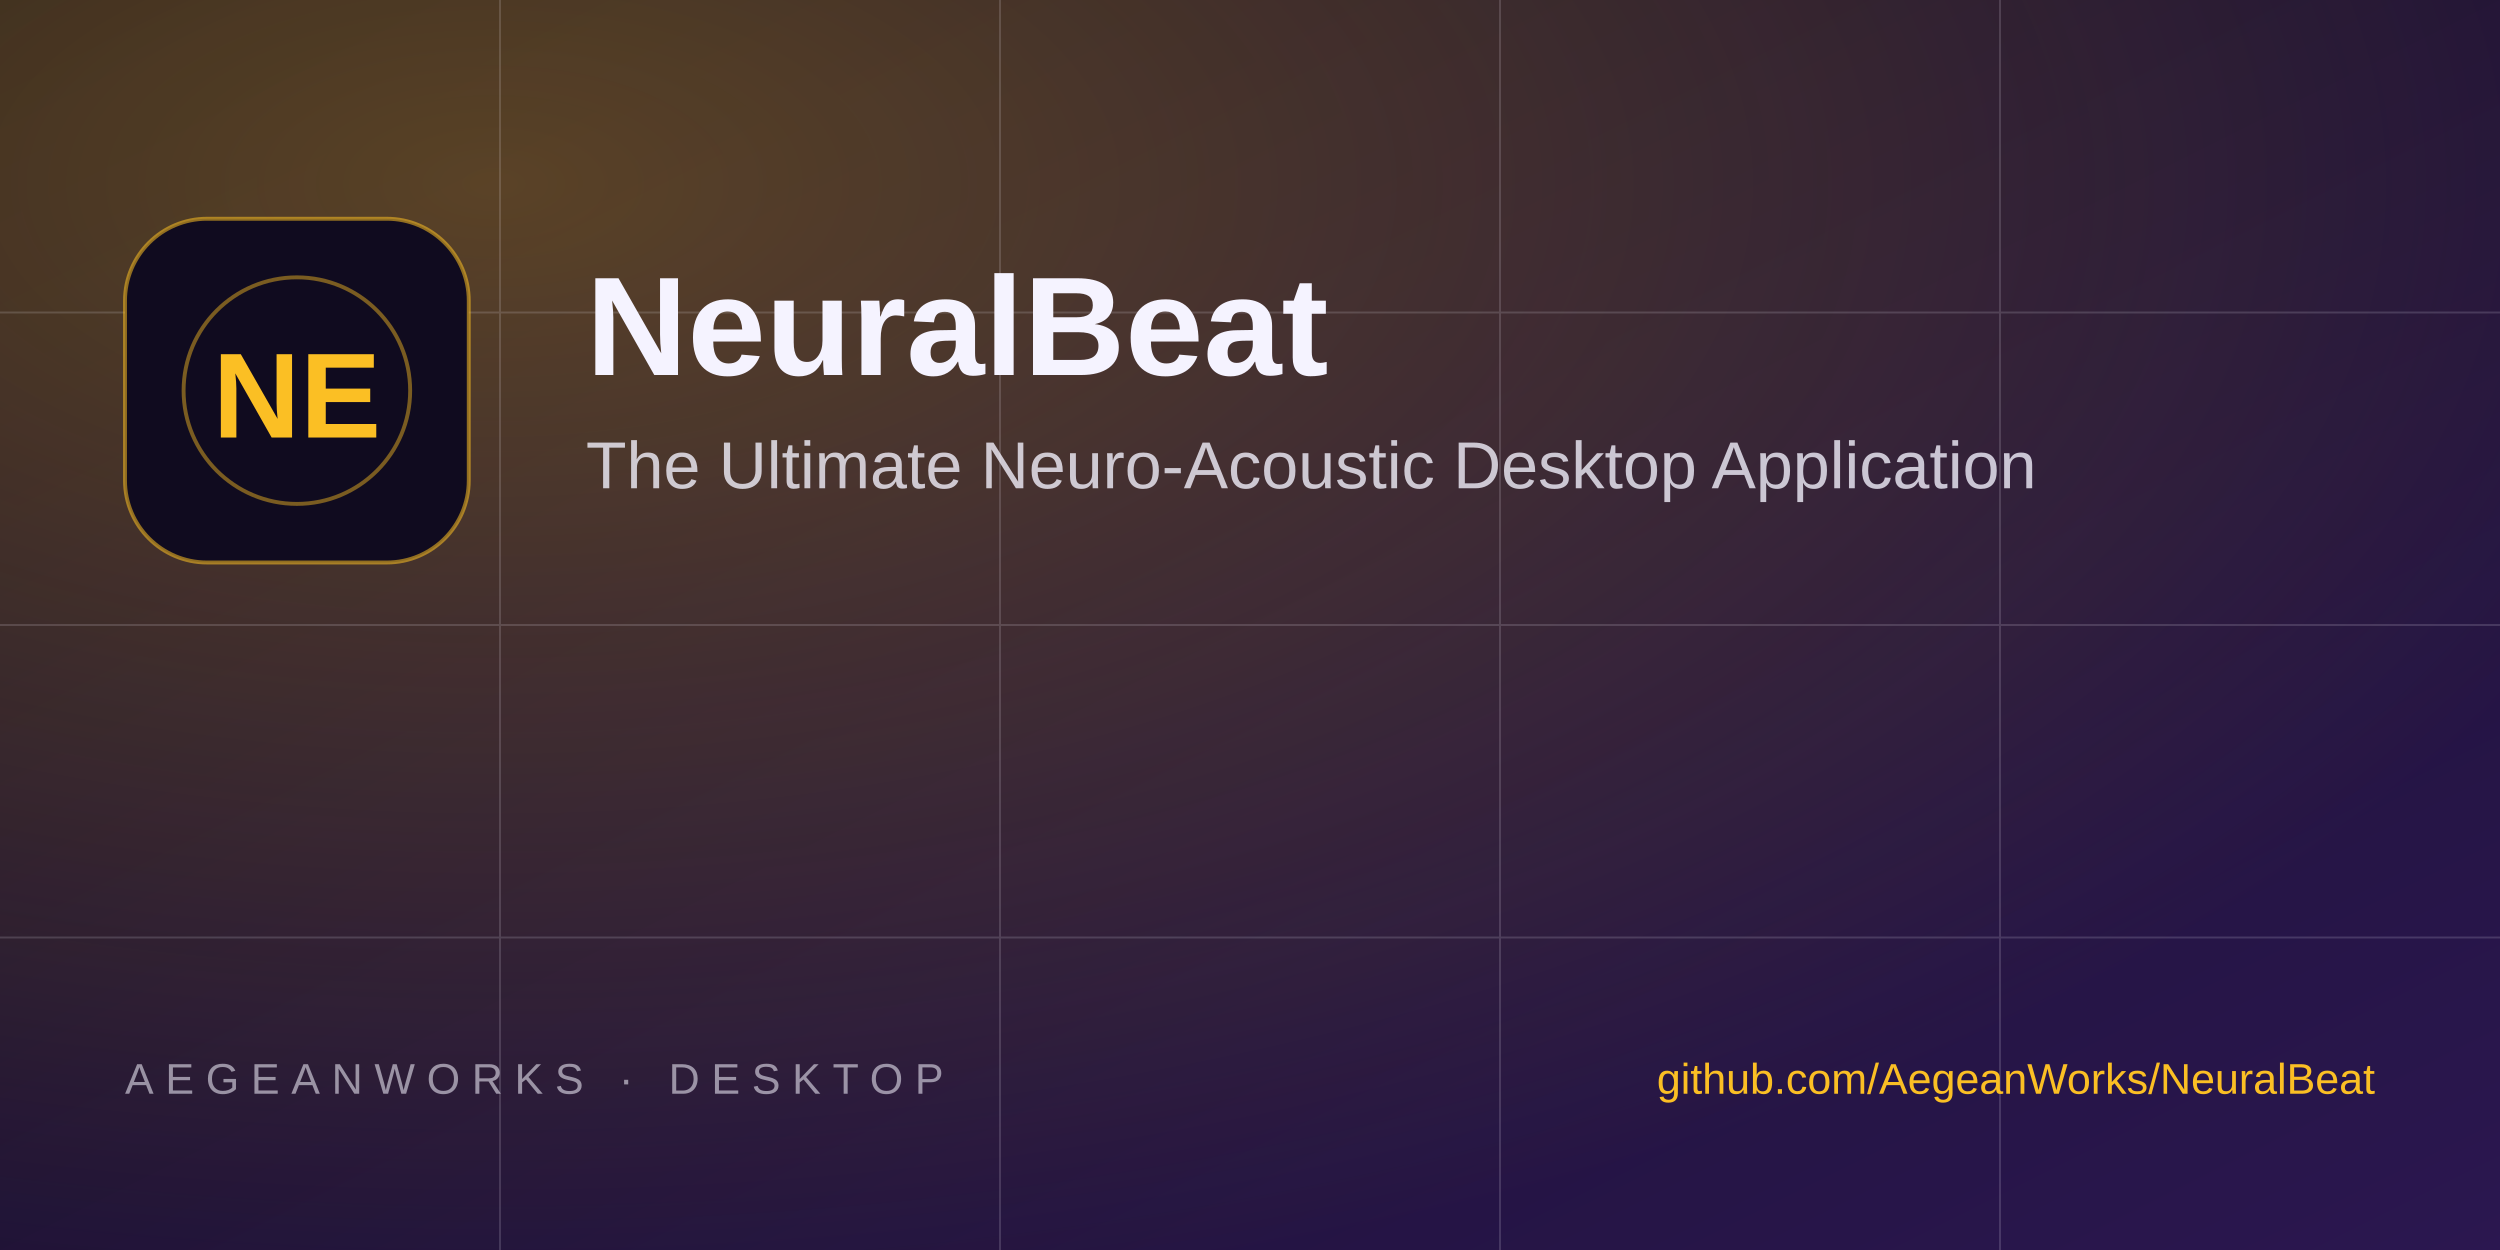
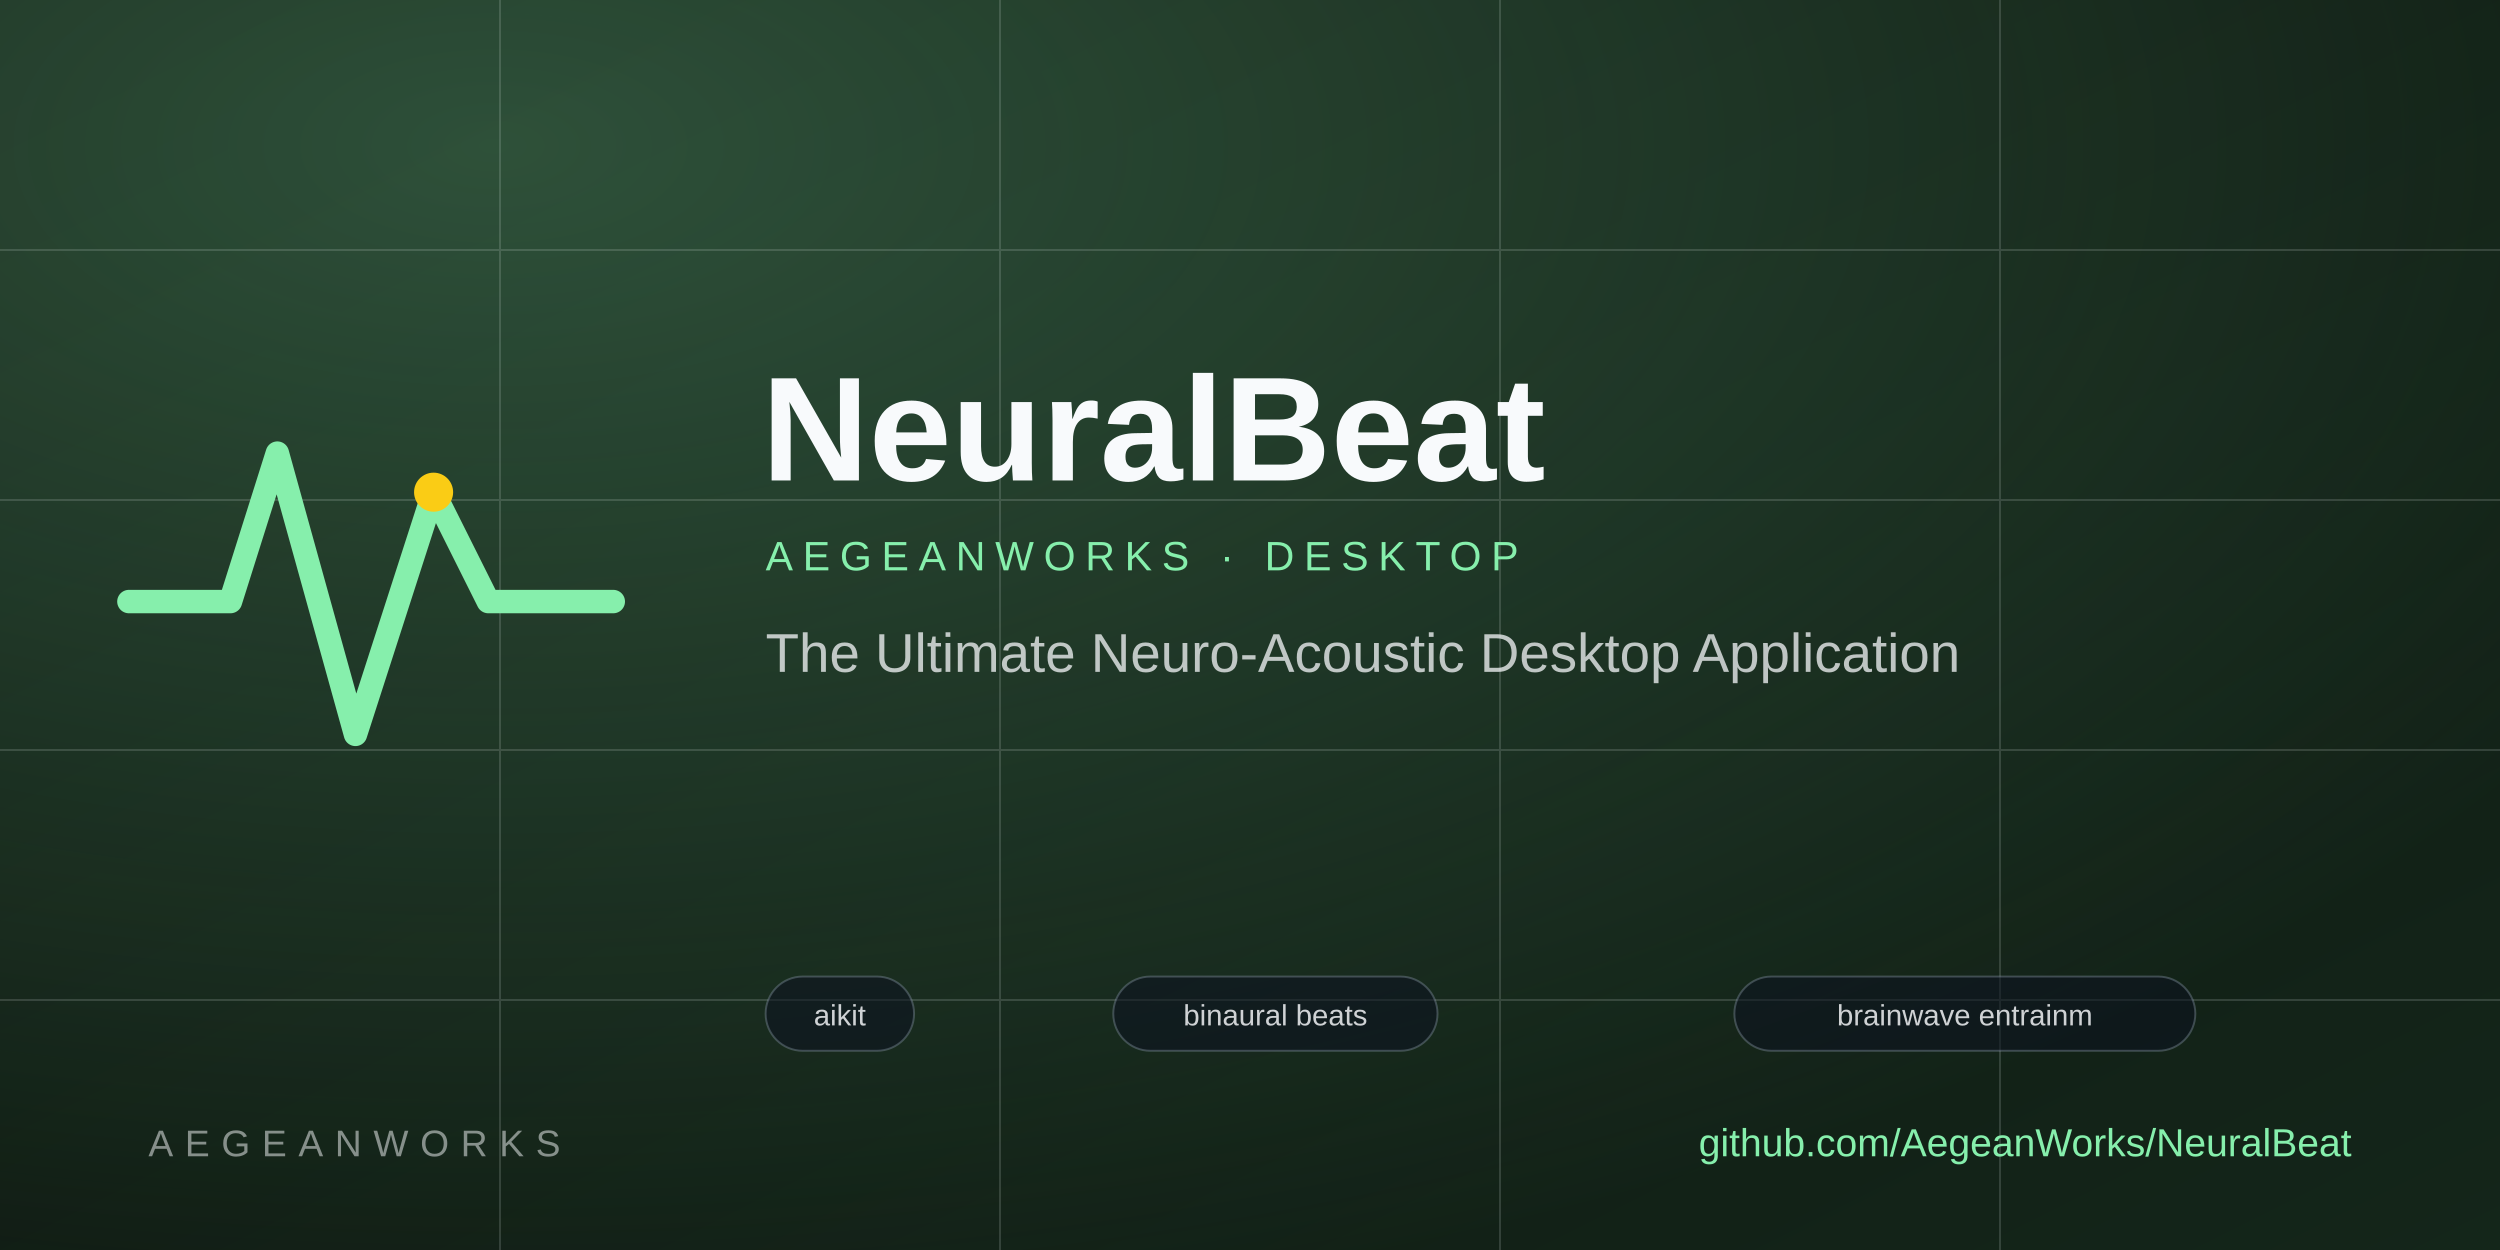
- <svg xmlns="http://www.w3.org/2000/svg" width="1280" height="640" viewBox="0 0 1280 640" role="img" aria-labelledby="title desc">
+ <svg xmlns="http://www.w3.org/2000/svg" width="1280" height="640" viewBox="0 0 1280 640" role="img" aria-labelledby="title desc" data-motif="pulse" data-layout="wave">
  <defs>
    <linearGradient id="bg" x1="0" y1="0" x2="1" y2="1">
-       <stop offset="0" stop-color="#100b1f" />
-       <stop offset="1" stop-color="#2b1750" />
+       <stop offset="0" stop-color="#0a0f0a" />
+       <stop offset="1" stop-color="#14261a" />
    </linearGradient>
-     <radialGradient id="glow" cx="0.2" cy="0.15" r="0.9">
-       <stop offset="0" stop-color="#fbbf24" stop-opacity="0.30" />
-       <stop offset="1" stop-color="#fbbf24" stop-opacity="0" />
+     <radialGradient id="glow" cx="0.2" cy="0.12" r="0.95">
+       <stop offset="0" stop-color="#86efac" stop-opacity="0.28" />
+       <stop offset="1" stop-color="#86efac" stop-opacity="0" />
    </radialGradient>
+     <linearGradient id="band" x1="0" y1="0" x2="1" y2="0">
+       <stop offset="0" stop-color="#86efac" />
+       <stop offset="1" stop-color="#facc15" />
+     </linearGradient>
  </defs>
  <rect width="1280" height="640" fill="url(#bg)" />
  <rect width="1280" height="640" fill="url(#glow)" />
-   <g opacity="0.16" stroke="#f5f3ff">
-     <path d="M0 160h1280M0 320h1280M0 480h1280M256 0v640M512 0v640M768 0v640M1024 0v640" />
+   <g opacity="0.15" stroke="#F8FAFC">
+     <path d="M0 128H1280M0 256H1280M0 384H1280M0 512H1280M256 0V640M512 0V640M768 0V640M1024 0V640" />
  </g>
-   <rect x="64" y="112" width="176" height="176" rx="42" fill="#100b1f" stroke="#fbbf24" stroke-opacity="0.55" stroke-width="2" />
-   <circle cx="152" cy="200" r="58" fill="none" stroke="#fbbf24" stroke-opacity="0.45" stroke-width="2" />
-   <text x="152" y="224" text-anchor="middle" font-family="Segoe UI, Arial, sans-serif" font-size="62" font-weight="700" fill="#fbbf24">NE</text>
-   <text x="300" y="192" font-family="Segoe UI, Arial, sans-serif" font-size="72" font-weight="700" fill="#f5f3ff">NeuralBeat</text>
-   <text x="300" y="250" font-family="Segoe UI, Arial, sans-serif" font-size="34" fill="#f5f3ff" fill-opacity="0.78">The Ultimate Neuro-Acoustic Desktop Application</text>
-   <text x="64" y="560" font-family="Segoe UI, Arial, sans-serif" font-size="22" letter-spacing="6" fill="#f5f3ff" fill-opacity="0.55">AEGEANWORKS · DESKTOP</text>
-   <text x="1216" y="560" text-anchor="end" font-family="Segoe UI, Arial, sans-serif" font-size="22" fill="#fbbf24">github.com/AegeanWorks/NeuralBeat</text>
+   <g transform="translate(190 300) scale(2.0)" opacity="1.0">
+     <path d="M-62 4H-36L-24 -34L-4 38L16 -24L30 4H62" fill="none" stroke="#86efac" stroke-width="6" stroke-linecap="round" stroke-linejoin="round" />
+     <circle cx="16" cy="-24" r="5" fill="#facc15" />
+   </g>
+   <text x="390" y="246" font-family="Segoe UI, Arial, sans-serif" font-size="76" font-weight="700" fill="#F8FAFC">NeuralBeat</text>
+   <text x="392" y="292" font-family="Segoe UI, Arial, sans-serif" font-size="21" letter-spacing="5" fill="#86efac">AEGEANWORKS · DESKTOP</text>
+   <text x="392" y="344" font-family="Segoe UI, Arial, sans-serif" font-size="28" fill="#F8FAFC" fill-opacity="0.74">The Ultimate Neuro-Acoustic Desktop Application</text>
+   <rect x="392" y="500" width="76" height="38" rx="19" fill="#0B1220" fill-opacity="0.55" stroke="#94A3B8" stroke-opacity="0.35" />
+   <text x="430.0" y="525" text-anchor="middle" font-family="Segoe UI, Arial, sans-serif" font-size="15" fill="#F8FAFC" fill-opacity="0.82">aikit</text>
+   <rect x="570" y="500" width="166" height="38" rx="19" fill="#0B1220" fill-opacity="0.55" stroke="#94A3B8" stroke-opacity="0.35" />
+   <text x="653.0" y="525" text-anchor="middle" font-family="Segoe UI, Arial, sans-serif" font-size="15" fill="#F8FAFC" fill-opacity="0.82">binaural beats</text>
+   <rect x="888" y="500" width="236" height="38" rx="19" fill="#0B1220" fill-opacity="0.55" stroke="#94A3B8" stroke-opacity="0.35" />
+   <text x="1006.0" y="525" text-anchor="middle" font-family="Segoe UI, Arial, sans-serif" font-size="15" fill="#F8FAFC" fill-opacity="0.82">brainwave entrainm</text>
+   <text x="76" y="592" font-family="Segoe UI, Arial, sans-serif" font-size="19" letter-spacing="6" fill="#F8FAFC" fill-opacity="0.50">AEGEANWORKS</text>
+   <text x="1204" y="592" text-anchor="end" font-family="Segoe UI, Arial, sans-serif" font-size="20" fill="#86efac">github.com/AegeanWorks/NeuralBeat</text>
</svg>
